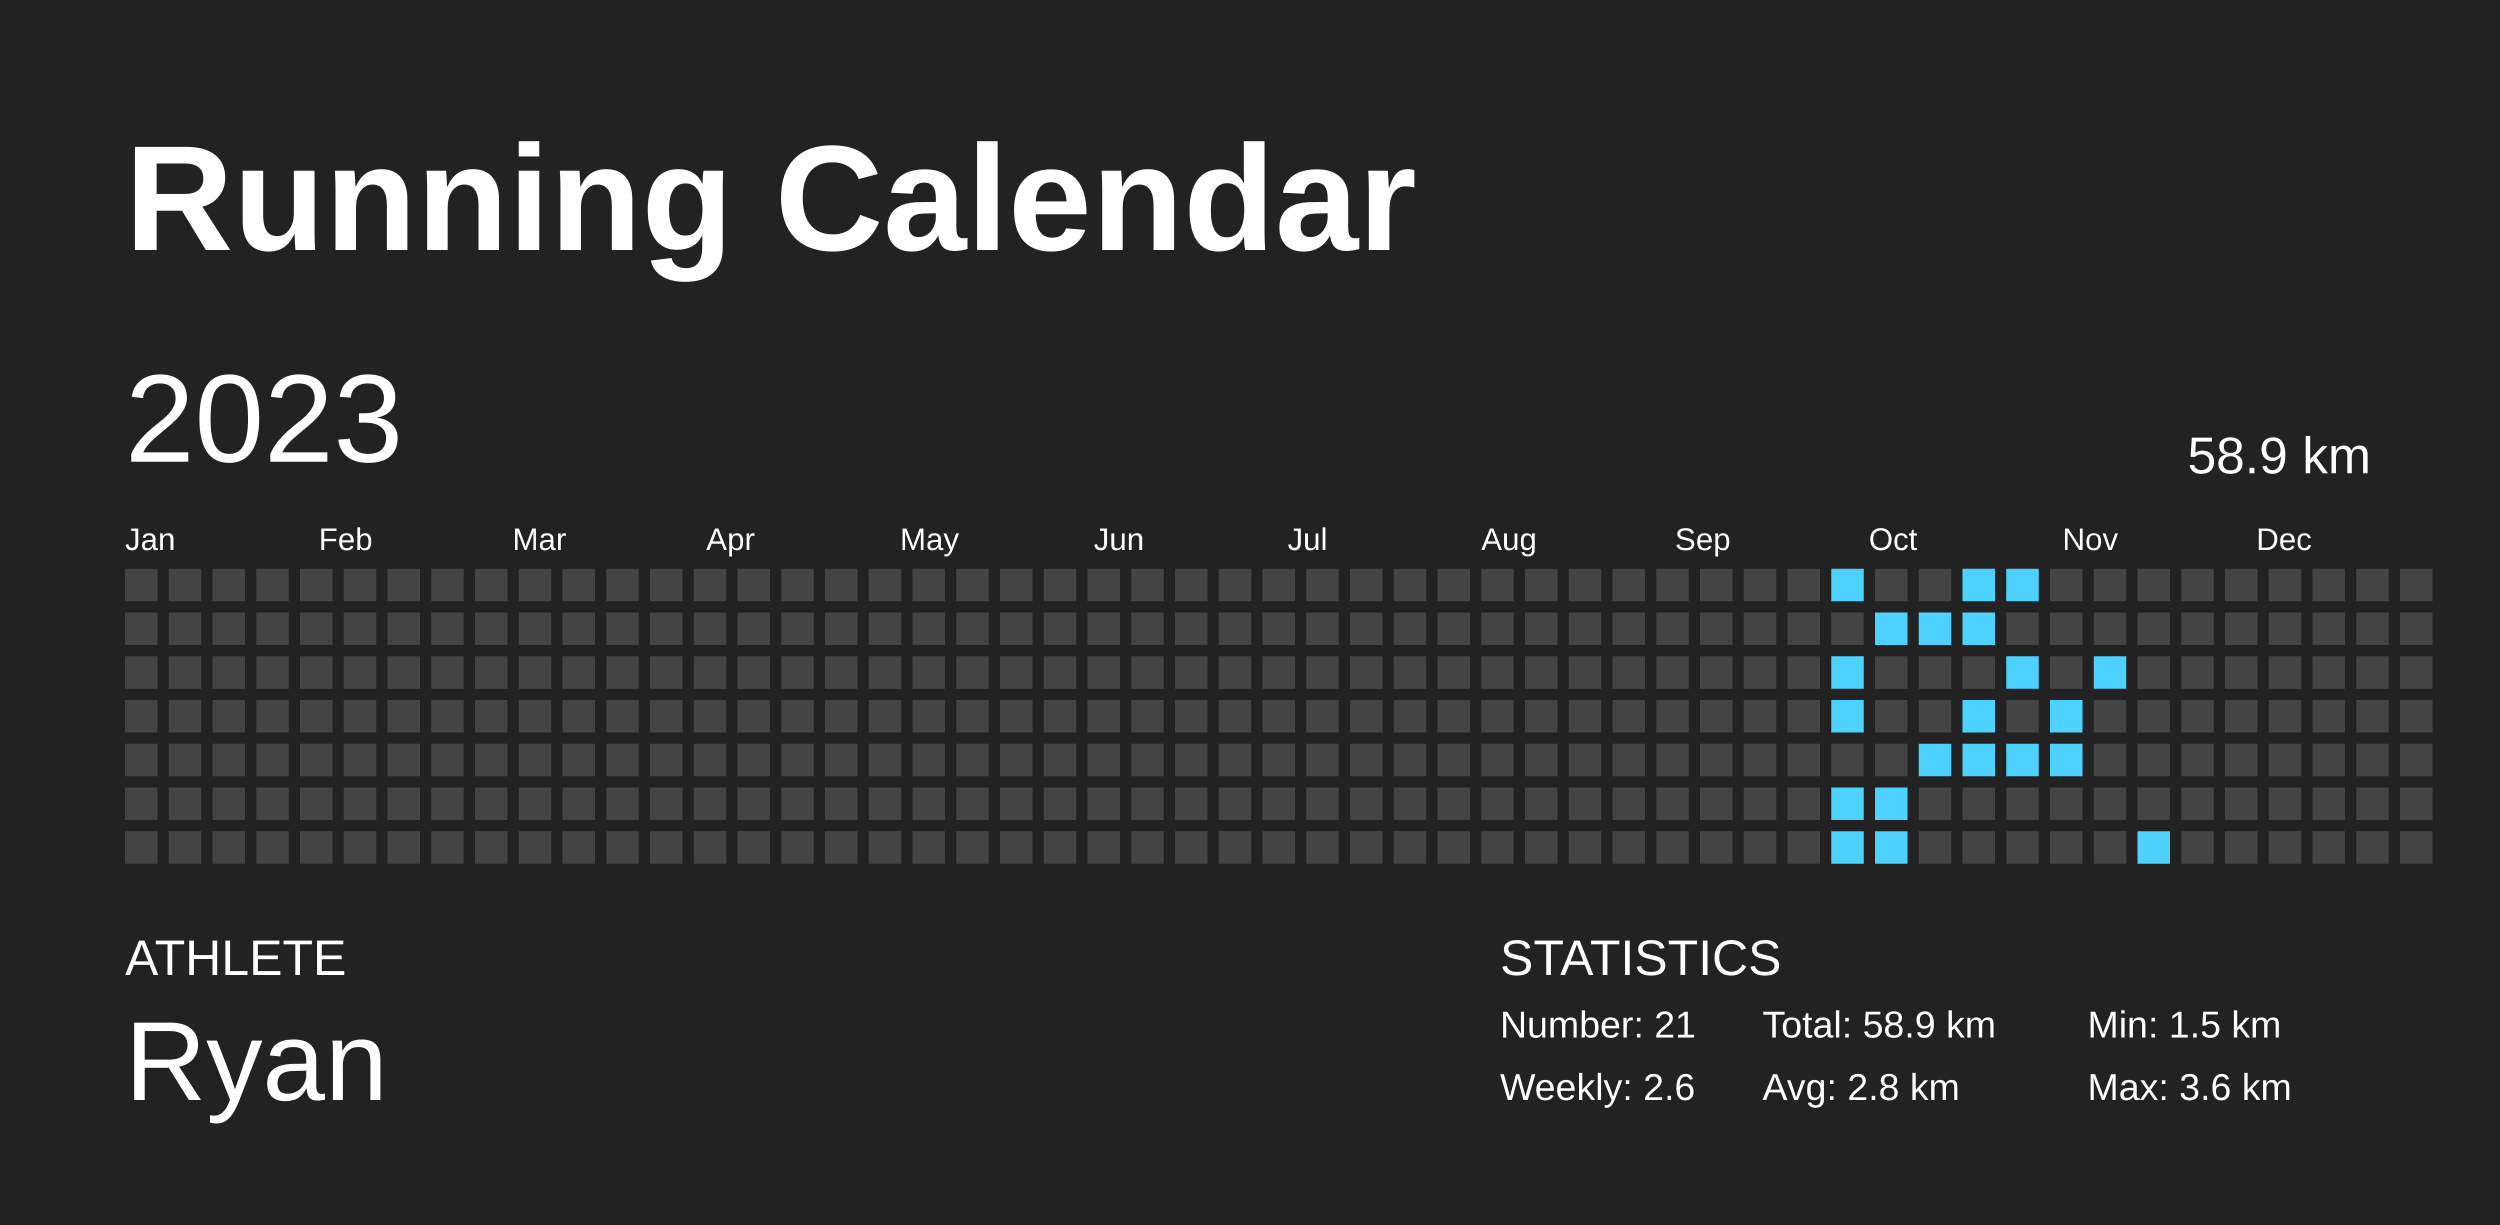
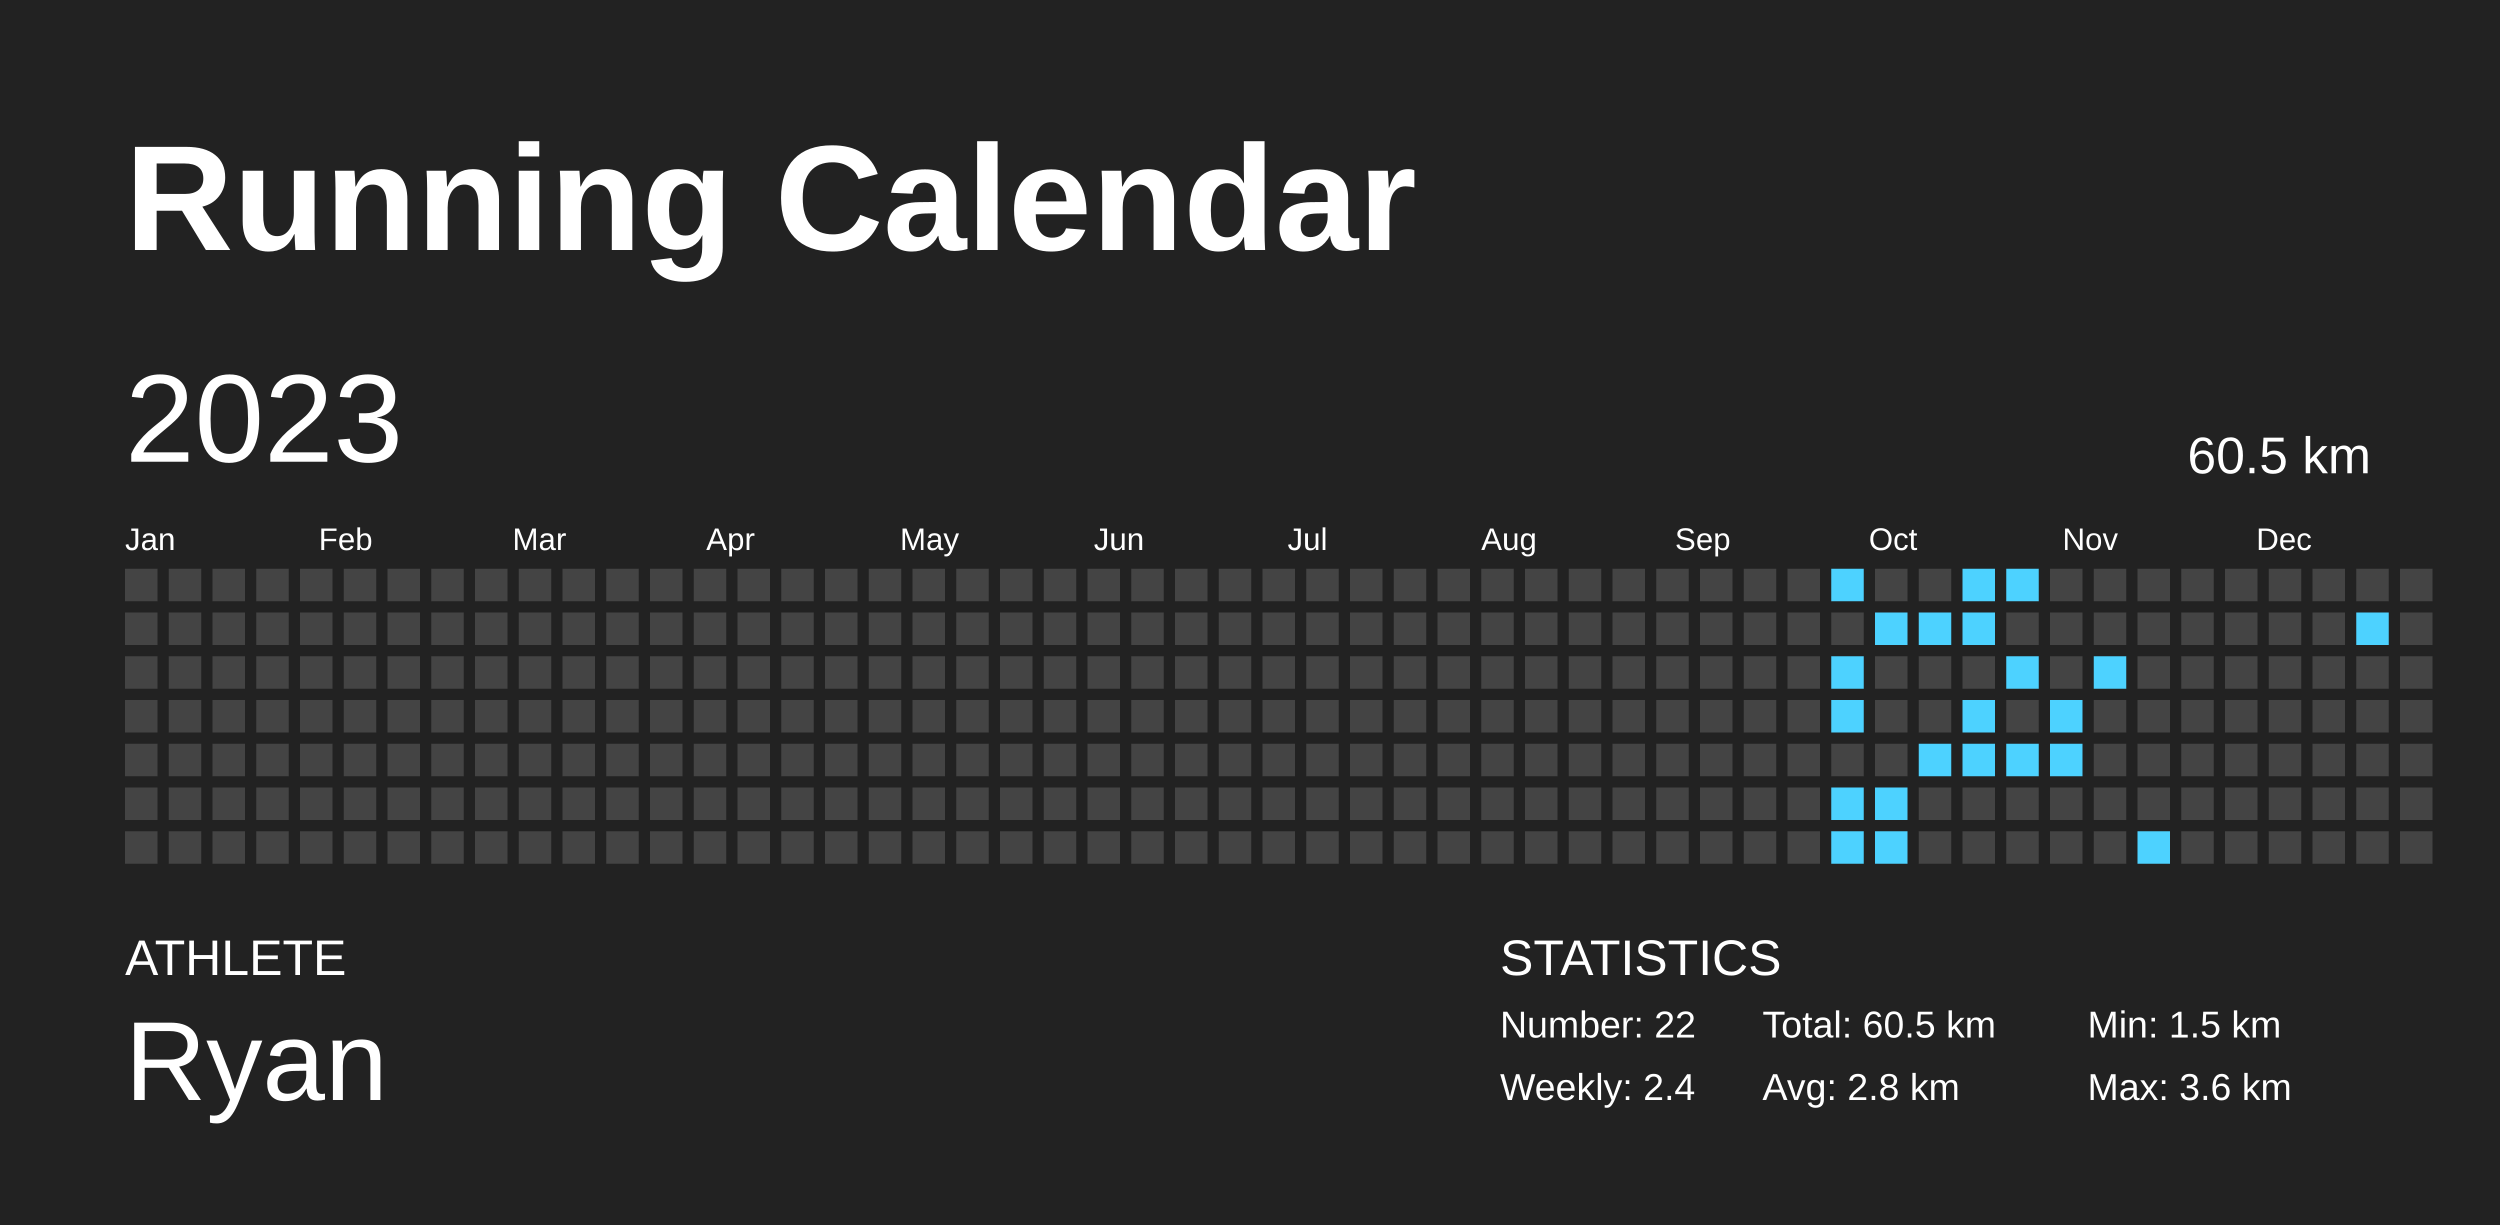
<svg xmlns="http://www.w3.org/2000/svg" baseProfile="full" height="98mm" version="1.1" viewBox="0,0,200,98" width="200mm">
  <defs />
  <rect fill="#222222" height="98" width="200" x="0" y="0" />
  <text fill="#FFFFFF" style="font-size:12px; font-family:Arial; font-weight:bold;" x="10" y="20">Running Calendar</text>
  <text fill="#FFFFFF" style="font-size:4px; font-family:Arial" x="10" y="78">ATHLETE</text>
  <text fill="#FFFFFF" style="font-size:9px; font-family:Arial" x="10" y="88">Ryan</text>
  <text fill="#FFFFFF" style="font-size:4px; font-family:Arial" x="120" y="78">STATISTICS</text>
-   <text fill="#FFFFFF" style="font-size:3px; font-family:Arial" x="120" y="83">Number: 21</text>
-   <text fill="#FFFFFF" style="font-size:3px; font-family:Arial" x="120" y="88">Weekly: 2.6</text>
-   <text fill="#FFFFFF" style="font-size:3px; font-family:Arial" x="141" y="83">Total: 58.9 km</text>
+   <text fill="#FFFFFF" style="font-size:3px; font-family:Arial" x="120" y="83">Number: 22</text>
+   <text fill="#FFFFFF" style="font-size:3px; font-family:Arial" x="120" y="88">Weekly: 2.4</text>
+   <text fill="#FFFFFF" style="font-size:3px; font-family:Arial" x="141" y="83">Total: 60.5 km</text>
  <text fill="#FFFFFF" style="font-size:3px; font-family:Arial" x="141" y="88">Avg: 2.8 km</text>
  <text fill="#FFFFFF" style="font-size:3px; font-family:Arial" x="167" y="83">Min: 1.5 km</text>
  <text fill="#FFFFFF" style="font-size:3px; font-family:Arial" x="167" y="88">Max: 3.6 km</text>
  <text dominant-baseline="hanging" fill="#FFFFFF" style="font-size:10.0px; font-family:Arial;" x="10" y="30">2023</text>
-   <text dominant-baseline="hanging" fill="#FFFFFF" style="font-size:4.125px; font-family:Arial;" x="175" y="35">58.9 km</text>
+   <text dominant-baseline="hanging" fill="#FFFFFF" style="font-size:4.125px; font-family:Arial;" x="175" y="35">60.5 km</text>
  <text fill="#FFFFFF" style="font-size:2.5px; font-family:Arial" x="10.0" y="44">Jan</text>
  <text fill="#FFFFFF" style="font-size:2.5px; font-family:Arial" x="25.5" y="44">Feb</text>
  <text fill="#FFFFFF" style="font-size:2.5px; font-family:Arial" x="41.0" y="44">Mar</text>
  <text fill="#FFFFFF" style="font-size:2.5px; font-family:Arial" x="56.5" y="44">Apr</text>
  <text fill="#FFFFFF" style="font-size:2.5px; font-family:Arial" x="72.0" y="44">May</text>
  <text fill="#FFFFFF" style="font-size:2.5px; font-family:Arial" x="87.5" y="44">Jun</text>
  <text fill="#FFFFFF" style="font-size:2.5px; font-family:Arial" x="103.0" y="44">Jul</text>
  <text fill="#FFFFFF" style="font-size:2.5px; font-family:Arial" x="118.5" y="44">Aug</text>
  <text fill="#FFFFFF" style="font-size:2.5px; font-family:Arial" x="134.0" y="44">Sep</text>
  <text fill="#FFFFFF" style="font-size:2.5px; font-family:Arial" x="149.5" y="44">Oct</text>
  <text fill="#FFFFFF" style="font-size:2.5px; font-family:Arial" x="165.0" y="44">Nov</text>
  <text fill="#FFFFFF" style="font-size:2.5px; font-family:Arial" x="180.5" y="44">Dec</text>
  <rect fill="#444444" height="2.6" width="2.6" x="10.0" y="45.5" />
  <rect fill="#444444" height="2.6" width="2.6" x="10.0" y="49.0" />
  <rect fill="#444444" height="2.6" width="2.6" x="10.0" y="52.5" />
  <rect fill="#444444" height="2.6" width="2.6" x="10.0" y="56.0" />
  <rect fill="#444444" height="2.6" width="2.6" x="10.0" y="59.5" />
  <rect fill="#444444" height="2.6" width="2.6" x="10.0" y="63.0" />
  <rect fill="#444444" height="2.6" width="2.6" x="10.0" y="66.5" />
  <rect fill="#444444" height="2.6" width="2.6" x="13.5" y="45.5" />
  <rect fill="#444444" height="2.6" width="2.6" x="13.5" y="49.0" />
  <rect fill="#444444" height="2.6" width="2.6" x="13.5" y="52.5" />
  <rect fill="#444444" height="2.6" width="2.6" x="13.5" y="56.0" />
  <rect fill="#444444" height="2.6" width="2.6" x="13.5" y="59.5" />
  <rect fill="#444444" height="2.6" width="2.6" x="13.5" y="63.0" />
  <rect fill="#444444" height="2.6" width="2.6" x="13.5" y="66.5" />
  <rect fill="#444444" height="2.6" width="2.6" x="17.0" y="45.5" />
  <rect fill="#444444" height="2.6" width="2.6" x="17.0" y="49.0" />
  <rect fill="#444444" height="2.6" width="2.6" x="17.0" y="52.5" />
  <rect fill="#444444" height="2.6" width="2.6" x="17.0" y="56.0" />
  <rect fill="#444444" height="2.6" width="2.6" x="17.0" y="59.5" />
  <rect fill="#444444" height="2.6" width="2.6" x="17.0" y="63.0" />
  <rect fill="#444444" height="2.6" width="2.6" x="17.0" y="66.5" />
  <rect fill="#444444" height="2.6" width="2.6" x="20.5" y="45.5" />
  <rect fill="#444444" height="2.6" width="2.6" x="20.5" y="49.0" />
  <rect fill="#444444" height="2.6" width="2.6" x="20.5" y="52.5" />
  <rect fill="#444444" height="2.6" width="2.6" x="20.5" y="56.0" />
  <rect fill="#444444" height="2.6" width="2.6" x="20.5" y="59.5" />
  <rect fill="#444444" height="2.6" width="2.6" x="20.5" y="63.0" />
  <rect fill="#444444" height="2.6" width="2.6" x="20.5" y="66.5" />
  <rect fill="#444444" height="2.6" width="2.6" x="24.0" y="45.5" />
  <rect fill="#444444" height="2.6" width="2.6" x="24.0" y="49.0" />
  <rect fill="#444444" height="2.6" width="2.6" x="24.0" y="52.5" />
  <rect fill="#444444" height="2.6" width="2.6" x="24.0" y="56.0" />
  <rect fill="#444444" height="2.6" width="2.6" x="24.0" y="59.5" />
  <rect fill="#444444" height="2.6" width="2.6" x="24.0" y="63.0" />
  <rect fill="#444444" height="2.6" width="2.6" x="24.0" y="66.5" />
  <rect fill="#444444" height="2.6" width="2.6" x="27.5" y="45.5" />
  <rect fill="#444444" height="2.6" width="2.6" x="27.5" y="49.0" />
  <rect fill="#444444" height="2.6" width="2.6" x="27.5" y="52.5" />
  <rect fill="#444444" height="2.6" width="2.6" x="27.5" y="56.0" />
  <rect fill="#444444" height="2.6" width="2.6" x="27.5" y="59.5" />
  <rect fill="#444444" height="2.6" width="2.6" x="27.5" y="63.0" />
  <rect fill="#444444" height="2.6" width="2.6" x="27.5" y="66.5" />
  <rect fill="#444444" height="2.6" width="2.6" x="31.0" y="45.5" />
  <rect fill="#444444" height="2.6" width="2.6" x="31.0" y="49.0" />
  <rect fill="#444444" height="2.6" width="2.6" x="31.0" y="52.5" />
  <rect fill="#444444" height="2.6" width="2.6" x="31.0" y="56.0" />
  <rect fill="#444444" height="2.6" width="2.6" x="31.0" y="59.5" />
  <rect fill="#444444" height="2.6" width="2.6" x="31.0" y="63.0" />
  <rect fill="#444444" height="2.6" width="2.6" x="31.0" y="66.5" />
  <rect fill="#444444" height="2.6" width="2.6" x="34.5" y="45.5" />
  <rect fill="#444444" height="2.6" width="2.6" x="34.5" y="49.0" />
  <rect fill="#444444" height="2.6" width="2.6" x="34.5" y="52.5" />
  <rect fill="#444444" height="2.6" width="2.6" x="34.5" y="56.0" />
  <rect fill="#444444" height="2.6" width="2.6" x="34.5" y="59.5" />
  <rect fill="#444444" height="2.6" width="2.6" x="34.5" y="63.0" />
  <rect fill="#444444" height="2.6" width="2.6" x="34.5" y="66.5" />
  <rect fill="#444444" height="2.6" width="2.6" x="38.0" y="45.5" />
  <rect fill="#444444" height="2.6" width="2.6" x="38.0" y="49.0" />
  <rect fill="#444444" height="2.6" width="2.6" x="38.0" y="52.5" />
  <rect fill="#444444" height="2.6" width="2.6" x="38.0" y="56.0" />
  <rect fill="#444444" height="2.6" width="2.6" x="38.0" y="59.5" />
  <rect fill="#444444" height="2.6" width="2.6" x="38.0" y="63.0" />
  <rect fill="#444444" height="2.6" width="2.6" x="38.0" y="66.5" />
  <rect fill="#444444" height="2.6" width="2.6" x="41.5" y="45.5" />
  <rect fill="#444444" height="2.6" width="2.6" x="41.5" y="49.0" />
  <rect fill="#444444" height="2.6" width="2.6" x="41.5" y="52.5" />
  <rect fill="#444444" height="2.6" width="2.6" x="41.5" y="56.0" />
  <rect fill="#444444" height="2.6" width="2.6" x="41.5" y="59.5" />
  <rect fill="#444444" height="2.6" width="2.6" x="41.5" y="63.0" />
  <rect fill="#444444" height="2.6" width="2.6" x="41.5" y="66.5" />
  <rect fill="#444444" height="2.6" width="2.6" x="45.0" y="45.5" />
  <rect fill="#444444" height="2.6" width="2.6" x="45.0" y="49.0" />
  <rect fill="#444444" height="2.6" width="2.6" x="45.0" y="52.5" />
  <rect fill="#444444" height="2.6" width="2.6" x="45.0" y="56.0" />
  <rect fill="#444444" height="2.6" width="2.6" x="45.0" y="59.5" />
  <rect fill="#444444" height="2.6" width="2.6" x="45.0" y="63.0" />
  <rect fill="#444444" height="2.6" width="2.6" x="45.0" y="66.5" />
  <rect fill="#444444" height="2.6" width="2.6" x="48.5" y="45.5" />
  <rect fill="#444444" height="2.6" width="2.6" x="48.5" y="49.0" />
  <rect fill="#444444" height="2.6" width="2.6" x="48.5" y="52.5" />
  <rect fill="#444444" height="2.6" width="2.6" x="48.5" y="56.0" />
  <rect fill="#444444" height="2.6" width="2.6" x="48.5" y="59.5" />
  <rect fill="#444444" height="2.6" width="2.6" x="48.5" y="63.0" />
  <rect fill="#444444" height="2.6" width="2.6" x="48.5" y="66.5" />
  <rect fill="#444444" height="2.6" width="2.6" x="52.0" y="45.5" />
  <rect fill="#444444" height="2.6" width="2.6" x="52.0" y="49.0" />
  <rect fill="#444444" height="2.6" width="2.6" x="52.0" y="52.5" />
  <rect fill="#444444" height="2.6" width="2.6" x="52.0" y="56.0" />
  <rect fill="#444444" height="2.6" width="2.6" x="52.0" y="59.5" />
  <rect fill="#444444" height="2.6" width="2.6" x="52.0" y="63.0" />
  <rect fill="#444444" height="2.6" width="2.6" x="52.0" y="66.5" />
  <rect fill="#444444" height="2.6" width="2.6" x="55.5" y="45.5" />
  <rect fill="#444444" height="2.6" width="2.6" x="55.5" y="49.0" />
  <rect fill="#444444" height="2.6" width="2.6" x="55.5" y="52.5" />
  <rect fill="#444444" height="2.6" width="2.6" x="55.5" y="56.0" />
  <rect fill="#444444" height="2.6" width="2.6" x="55.5" y="59.5" />
  <rect fill="#444444" height="2.6" width="2.6" x="55.5" y="63.0" />
  <rect fill="#444444" height="2.6" width="2.6" x="55.5" y="66.5" />
  <rect fill="#444444" height="2.6" width="2.6" x="59.0" y="45.5" />
  <rect fill="#444444" height="2.6" width="2.6" x="59.0" y="49.0" />
  <rect fill="#444444" height="2.6" width="2.6" x="59.0" y="52.5" />
  <rect fill="#444444" height="2.6" width="2.6" x="59.0" y="56.0" />
  <rect fill="#444444" height="2.6" width="2.6" x="59.0" y="59.5" />
  <rect fill="#444444" height="2.6" width="2.6" x="59.0" y="63.0" />
  <rect fill="#444444" height="2.6" width="2.6" x="59.0" y="66.5" />
  <rect fill="#444444" height="2.6" width="2.6" x="62.5" y="45.5" />
  <rect fill="#444444" height="2.6" width="2.6" x="62.5" y="49.0" />
  <rect fill="#444444" height="2.6" width="2.6" x="62.5" y="52.5" />
  <rect fill="#444444" height="2.6" width="2.6" x="62.5" y="56.0" />
  <rect fill="#444444" height="2.6" width="2.6" x="62.5" y="59.5" />
  <rect fill="#444444" height="2.6" width="2.6" x="62.5" y="63.0" />
  <rect fill="#444444" height="2.6" width="2.6" x="62.5" y="66.5" />
  <rect fill="#444444" height="2.6" width="2.6" x="66.0" y="45.5" />
  <rect fill="#444444" height="2.6" width="2.6" x="66.0" y="49.0" />
  <rect fill="#444444" height="2.6" width="2.6" x="66.0" y="52.5" />
  <rect fill="#444444" height="2.6" width="2.6" x="66.0" y="56.0" />
  <rect fill="#444444" height="2.6" width="2.6" x="66.0" y="59.5" />
  <rect fill="#444444" height="2.6" width="2.6" x="66.0" y="63.0" />
  <rect fill="#444444" height="2.6" width="2.6" x="66.0" y="66.5" />
  <rect fill="#444444" height="2.6" width="2.6" x="69.5" y="45.5" />
  <rect fill="#444444" height="2.6" width="2.6" x="69.5" y="49.0" />
  <rect fill="#444444" height="2.6" width="2.6" x="69.5" y="52.5" />
  <rect fill="#444444" height="2.6" width="2.6" x="69.5" y="56.0" />
  <rect fill="#444444" height="2.6" width="2.6" x="69.5" y="59.5" />
  <rect fill="#444444" height="2.6" width="2.6" x="69.5" y="63.0" />
  <rect fill="#444444" height="2.6" width="2.6" x="69.5" y="66.5" />
  <rect fill="#444444" height="2.6" width="2.6" x="73.0" y="45.5" />
  <rect fill="#444444" height="2.6" width="2.6" x="73.0" y="49.0" />
  <rect fill="#444444" height="2.6" width="2.6" x="73.0" y="52.5" />
  <rect fill="#444444" height="2.6" width="2.6" x="73.0" y="56.0" />
  <rect fill="#444444" height="2.6" width="2.6" x="73.0" y="59.5" />
  <rect fill="#444444" height="2.6" width="2.6" x="73.0" y="63.0" />
  <rect fill="#444444" height="2.6" width="2.6" x="73.0" y="66.5" />
  <rect fill="#444444" height="2.6" width="2.6" x="76.5" y="45.5" />
  <rect fill="#444444" height="2.6" width="2.6" x="76.5" y="49.0" />
  <rect fill="#444444" height="2.6" width="2.6" x="76.5" y="52.5" />
  <rect fill="#444444" height="2.6" width="2.6" x="76.5" y="56.0" />
  <rect fill="#444444" height="2.6" width="2.6" x="76.5" y="59.5" />
  <rect fill="#444444" height="2.6" width="2.6" x="76.5" y="63.0" />
  <rect fill="#444444" height="2.6" width="2.6" x="76.5" y="66.5" />
  <rect fill="#444444" height="2.6" width="2.6" x="80.0" y="45.5" />
  <rect fill="#444444" height="2.6" width="2.6" x="80.0" y="49.0" />
  <rect fill="#444444" height="2.6" width="2.6" x="80.0" y="52.5" />
  <rect fill="#444444" height="2.6" width="2.6" x="80.0" y="56.0" />
  <rect fill="#444444" height="2.6" width="2.6" x="80.0" y="59.5" />
  <rect fill="#444444" height="2.6" width="2.6" x="80.0" y="63.0" />
  <rect fill="#444444" height="2.6" width="2.6" x="80.0" y="66.5" />
  <rect fill="#444444" height="2.6" width="2.6" x="83.5" y="45.5" />
  <rect fill="#444444" height="2.6" width="2.6" x="83.5" y="49.0" />
  <rect fill="#444444" height="2.6" width="2.6" x="83.5" y="52.5" />
  <rect fill="#444444" height="2.6" width="2.6" x="83.5" y="56.0" />
  <rect fill="#444444" height="2.6" width="2.6" x="83.5" y="59.5" />
  <rect fill="#444444" height="2.6" width="2.6" x="83.5" y="63.0" />
  <rect fill="#444444" height="2.6" width="2.6" x="83.5" y="66.5" />
  <rect fill="#444444" height="2.6" width="2.6" x="87.0" y="45.5" />
  <rect fill="#444444" height="2.6" width="2.6" x="87.0" y="49.0" />
  <rect fill="#444444" height="2.6" width="2.6" x="87.0" y="52.5" />
  <rect fill="#444444" height="2.6" width="2.6" x="87.0" y="56.0" />
  <rect fill="#444444" height="2.6" width="2.6" x="87.0" y="59.5" />
  <rect fill="#444444" height="2.6" width="2.6" x="87.0" y="63.0" />
  <rect fill="#444444" height="2.6" width="2.6" x="87.0" y="66.5" />
  <rect fill="#444444" height="2.6" width="2.6" x="90.5" y="45.5" />
  <rect fill="#444444" height="2.6" width="2.6" x="90.5" y="49.0" />
  <rect fill="#444444" height="2.6" width="2.6" x="90.5" y="52.5" />
  <rect fill="#444444" height="2.6" width="2.6" x="90.5" y="56.0" />
  <rect fill="#444444" height="2.6" width="2.6" x="90.5" y="59.5" />
  <rect fill="#444444" height="2.6" width="2.6" x="90.5" y="63.0" />
  <rect fill="#444444" height="2.6" width="2.6" x="90.5" y="66.5" />
  <rect fill="#444444" height="2.6" width="2.6" x="94.0" y="45.5" />
  <rect fill="#444444" height="2.6" width="2.6" x="94.0" y="49.0" />
  <rect fill="#444444" height="2.6" width="2.6" x="94.0" y="52.5" />
  <rect fill="#444444" height="2.6" width="2.6" x="94.0" y="56.0" />
  <rect fill="#444444" height="2.6" width="2.6" x="94.0" y="59.5" />
  <rect fill="#444444" height="2.6" width="2.6" x="94.0" y="63.0" />
  <rect fill="#444444" height="2.6" width="2.6" x="94.0" y="66.5" />
  <rect fill="#444444" height="2.6" width="2.6" x="97.5" y="45.5" />
  <rect fill="#444444" height="2.6" width="2.6" x="97.5" y="49.0" />
  <rect fill="#444444" height="2.6" width="2.6" x="97.5" y="52.5" />
  <rect fill="#444444" height="2.6" width="2.6" x="97.5" y="56.0" />
  <rect fill="#444444" height="2.6" width="2.6" x="97.5" y="59.5" />
  <rect fill="#444444" height="2.6" width="2.6" x="97.5" y="63.0" />
  <rect fill="#444444" height="2.6" width="2.6" x="97.5" y="66.5" />
  <rect fill="#444444" height="2.6" width="2.6" x="101.0" y="45.5" />
  <rect fill="#444444" height="2.6" width="2.6" x="101.0" y="49.0" />
  <rect fill="#444444" height="2.6" width="2.6" x="101.0" y="52.5" />
  <rect fill="#444444" height="2.6" width="2.6" x="101.0" y="56.0" />
  <rect fill="#444444" height="2.6" width="2.6" x="101.0" y="59.5" />
  <rect fill="#444444" height="2.6" width="2.6" x="101.0" y="63.0" />
  <rect fill="#444444" height="2.6" width="2.6" x="101.0" y="66.5" />
  <rect fill="#444444" height="2.6" width="2.6" x="104.5" y="45.5" />
  <rect fill="#444444" height="2.6" width="2.6" x="104.5" y="49.0" />
  <rect fill="#444444" height="2.6" width="2.6" x="104.5" y="52.5" />
  <rect fill="#444444" height="2.6" width="2.6" x="104.5" y="56.0" />
  <rect fill="#444444" height="2.6" width="2.6" x="104.5" y="59.5" />
  <rect fill="#444444" height="2.6" width="2.6" x="104.5" y="63.0" />
  <rect fill="#444444" height="2.6" width="2.6" x="104.5" y="66.5" />
  <rect fill="#444444" height="2.6" width="2.6" x="108.0" y="45.5" />
  <rect fill="#444444" height="2.6" width="2.6" x="108.0" y="49.0" />
  <rect fill="#444444" height="2.6" width="2.6" x="108.0" y="52.5" />
  <rect fill="#444444" height="2.6" width="2.6" x="108.0" y="56.0" />
  <rect fill="#444444" height="2.6" width="2.6" x="108.0" y="59.5" />
  <rect fill="#444444" height="2.6" width="2.6" x="108.0" y="63.0" />
  <rect fill="#444444" height="2.6" width="2.6" x="108.0" y="66.5" />
  <rect fill="#444444" height="2.6" width="2.6" x="111.5" y="45.5" />
  <rect fill="#444444" height="2.6" width="2.6" x="111.5" y="49.0" />
  <rect fill="#444444" height="2.6" width="2.6" x="111.5" y="52.5" />
  <rect fill="#444444" height="2.6" width="2.6" x="111.5" y="56.0" />
  <rect fill="#444444" height="2.6" width="2.6" x="111.5" y="59.5" />
  <rect fill="#444444" height="2.6" width="2.6" x="111.5" y="63.0" />
  <rect fill="#444444" height="2.6" width="2.6" x="111.5" y="66.5" />
  <rect fill="#444444" height="2.6" width="2.6" x="115.0" y="45.5" />
  <rect fill="#444444" height="2.6" width="2.6" x="115.0" y="49.0" />
  <rect fill="#444444" height="2.6" width="2.6" x="115.0" y="52.5" />
  <rect fill="#444444" height="2.6" width="2.6" x="115.0" y="56.0" />
  <rect fill="#444444" height="2.6" width="2.6" x="115.0" y="59.5" />
  <rect fill="#444444" height="2.6" width="2.6" x="115.0" y="63.0" />
  <rect fill="#444444" height="2.6" width="2.6" x="115.0" y="66.5" />
  <rect fill="#444444" height="2.6" width="2.6" x="118.5" y="45.5" />
  <rect fill="#444444" height="2.6" width="2.6" x="118.5" y="49.0" />
  <rect fill="#444444" height="2.6" width="2.6" x="118.5" y="52.5" />
  <rect fill="#444444" height="2.6" width="2.6" x="118.5" y="56.0" />
  <rect fill="#444444" height="2.6" width="2.6" x="118.5" y="59.5" />
  <rect fill="#444444" height="2.6" width="2.6" x="118.5" y="63.0" />
  <rect fill="#444444" height="2.6" width="2.6" x="118.5" y="66.5" />
  <rect fill="#444444" height="2.6" width="2.6" x="122.0" y="45.5" />
  <rect fill="#444444" height="2.6" width="2.6" x="122.0" y="49.0" />
  <rect fill="#444444" height="2.6" width="2.6" x="122.0" y="52.5" />
  <rect fill="#444444" height="2.6" width="2.6" x="122.0" y="56.0" />
  <rect fill="#444444" height="2.6" width="2.6" x="122.0" y="59.5" />
  <rect fill="#444444" height="2.6" width="2.6" x="122.0" y="63.0" />
  <rect fill="#444444" height="2.6" width="2.6" x="122.0" y="66.5" />
  <rect fill="#444444" height="2.6" width="2.6" x="125.5" y="45.5" />
  <rect fill="#444444" height="2.6" width="2.6" x="125.5" y="49.0" />
  <rect fill="#444444" height="2.6" width="2.6" x="125.5" y="52.5" />
  <rect fill="#444444" height="2.6" width="2.6" x="125.5" y="56.0" />
  <rect fill="#444444" height="2.6" width="2.6" x="125.5" y="59.5" />
  <rect fill="#444444" height="2.6" width="2.6" x="125.5" y="63.0" />
  <rect fill="#444444" height="2.6" width="2.6" x="125.5" y="66.5" />
  <rect fill="#444444" height="2.6" width="2.6" x="129.0" y="45.5" />
  <rect fill="#444444" height="2.6" width="2.6" x="129.0" y="49.0" />
  <rect fill="#444444" height="2.6" width="2.6" x="129.0" y="52.5" />
  <rect fill="#444444" height="2.6" width="2.6" x="129.0" y="56.0" />
  <rect fill="#444444" height="2.6" width="2.6" x="129.0" y="59.5" />
  <rect fill="#444444" height="2.6" width="2.6" x="129.0" y="63.0" />
  <rect fill="#444444" height="2.6" width="2.6" x="129.0" y="66.5" />
  <rect fill="#444444" height="2.6" width="2.6" x="132.5" y="45.5" />
  <rect fill="#444444" height="2.6" width="2.6" x="132.5" y="49.0" />
  <rect fill="#444444" height="2.6" width="2.6" x="132.5" y="52.5" />
  <rect fill="#444444" height="2.6" width="2.6" x="132.5" y="56.0" />
  <rect fill="#444444" height="2.6" width="2.6" x="132.5" y="59.5" />
  <rect fill="#444444" height="2.6" width="2.6" x="132.5" y="63.0" />
  <rect fill="#444444" height="2.6" width="2.6" x="132.5" y="66.5" />
  <rect fill="#444444" height="2.6" width="2.6" x="136.0" y="45.5" />
  <rect fill="#444444" height="2.6" width="2.6" x="136.0" y="49.0" />
  <rect fill="#444444" height="2.6" width="2.6" x="136.0" y="52.5" />
  <rect fill="#444444" height="2.6" width="2.6" x="136.0" y="56.0" />
  <rect fill="#444444" height="2.6" width="2.6" x="136.0" y="59.5" />
  <rect fill="#444444" height="2.6" width="2.6" x="136.0" y="63.0" />
  <rect fill="#444444" height="2.6" width="2.6" x="136.0" y="66.5" />
  <rect fill="#444444" height="2.6" width="2.6" x="139.5" y="45.5" />
  <rect fill="#444444" height="2.6" width="2.6" x="139.5" y="49.0" />
  <rect fill="#444444" height="2.6" width="2.6" x="139.5" y="52.5" />
  <rect fill="#444444" height="2.6" width="2.6" x="139.5" y="56.0" />
  <rect fill="#444444" height="2.6" width="2.6" x="139.5" y="59.5" />
  <rect fill="#444444" height="2.6" width="2.6" x="139.5" y="63.0" />
  <rect fill="#444444" height="2.6" width="2.6" x="139.5" y="66.5" />
  <rect fill="#444444" height="2.6" width="2.6" x="143.0" y="45.5" />
  <rect fill="#444444" height="2.6" width="2.6" x="143.0" y="49.0" />
  <rect fill="#444444" height="2.6" width="2.6" x="143.0" y="52.5" />
  <rect fill="#444444" height="2.6" width="2.6" x="143.0" y="56.0" />
  <rect fill="#444444" height="2.6" width="2.6" x="143.0" y="59.5" />
  <rect fill="#444444" height="2.6" width="2.6" x="143.0" y="63.0" />
  <rect fill="#444444" height="2.6" width="2.6" x="143.0" y="66.5" />
  <rect fill="#4dd2ff" height="2.6" width="2.6" x="146.5" y="45.5" />
  <rect fill="#444444" height="2.6" width="2.6" x="146.5" y="49.0" />
  <rect fill="#4dd2ff" height="2.6" width="2.6" x="146.5" y="52.5" />
  <rect fill="#4dd2ff" height="2.6" width="2.6" x="146.5" y="56.0" />
  <rect fill="#444444" height="2.6" width="2.6" x="146.5" y="59.5" />
  <rect fill="#4dd2ff" height="2.6" width="2.6" x="146.5" y="63.0" />
  <rect fill="#4dd2ff" height="2.6" width="2.6" x="146.5" y="66.5" />
  <rect fill="#444444" height="2.6" width="2.6" x="150.0" y="45.5" />
  <rect fill="#4dd2ff" height="2.6" width="2.6" x="150.0" y="49.0" />
  <rect fill="#444444" height="2.6" width="2.6" x="150.0" y="52.5" />
  <rect fill="#444444" height="2.6" width="2.6" x="150.0" y="56.0" />
  <rect fill="#444444" height="2.6" width="2.6" x="150.0" y="59.5" />
  <rect fill="#4dd2ff" height="2.6" width="2.6" x="150.0" y="63.0" />
  <rect fill="#4dd2ff" height="2.6" width="2.6" x="150.0" y="66.5" />
  <rect fill="#444444" height="2.6" width="2.6" x="153.5" y="45.5" />
  <rect fill="#4dd2ff" height="2.6" width="2.6" x="153.5" y="49.0" />
  <rect fill="#444444" height="2.6" width="2.6" x="153.5" y="52.5" />
  <rect fill="#444444" height="2.6" width="2.6" x="153.5" y="56.0" />
  <rect fill="#4dd2ff" height="2.6" width="2.6" x="153.5" y="59.5" />
  <rect fill="#444444" height="2.6" width="2.6" x="153.5" y="63.0" />
  <rect fill="#444444" height="2.6" width="2.6" x="153.5" y="66.5" />
  <rect fill="#4dd2ff" height="2.6" width="2.6" x="157.0" y="45.5" />
  <rect fill="#4dd2ff" height="2.6" width="2.6" x="157.0" y="49.0" />
  <rect fill="#444444" height="2.6" width="2.6" x="157.0" y="52.5" />
  <rect fill="#4dd2ff" height="2.6" width="2.6" x="157.0" y="56.0" />
  <rect fill="#4dd2ff" height="2.6" width="2.6" x="157.0" y="59.5" />
  <rect fill="#444444" height="2.6" width="2.6" x="157.0" y="63.0" />
  <rect fill="#444444" height="2.6" width="2.6" x="157.0" y="66.5" />
  <rect fill="#4dd2ff" height="2.6" width="2.6" x="160.5" y="45.5" />
  <rect fill="#444444" height="2.6" width="2.6" x="160.5" y="49.0" />
  <rect fill="#4dd2ff" height="2.6" width="2.6" x="160.5" y="52.5" />
  <rect fill="#444444" height="2.6" width="2.6" x="160.5" y="56.0" />
  <rect fill="#4dd2ff" height="2.6" width="2.6" x="160.5" y="59.5" />
  <rect fill="#444444" height="2.6" width="2.6" x="160.5" y="63.0" />
  <rect fill="#444444" height="2.6" width="2.6" x="160.5" y="66.5" />
  <rect fill="#444444" height="2.6" width="2.6" x="164.0" y="45.5" />
  <rect fill="#444444" height="2.6" width="2.6" x="164.0" y="49.0" />
  <rect fill="#444444" height="2.6" width="2.6" x="164.0" y="52.5" />
  <rect fill="#4dd2ff" height="2.6" width="2.6" x="164.0" y="56.0" />
  <rect fill="#4dd2ff" height="2.6" width="2.6" x="164.0" y="59.5" />
  <rect fill="#444444" height="2.6" width="2.6" x="164.0" y="63.0" />
  <rect fill="#444444" height="2.6" width="2.6" x="164.0" y="66.5" />
  <rect fill="#444444" height="2.6" width="2.6" x="167.5" y="45.5" />
  <rect fill="#444444" height="2.6" width="2.6" x="167.5" y="49.0" />
  <rect fill="#4dd2ff" height="2.6" width="2.6" x="167.5" y="52.5" />
  <rect fill="#444444" height="2.6" width="2.6" x="167.5" y="56.0" />
  <rect fill="#444444" height="2.6" width="2.6" x="167.5" y="59.5" />
  <rect fill="#444444" height="2.6" width="2.6" x="167.5" y="63.0" />
  <rect fill="#444444" height="2.6" width="2.6" x="167.5" y="66.5" />
  <rect fill="#444444" height="2.6" width="2.6" x="171.0" y="45.5" />
  <rect fill="#444444" height="2.6" width="2.6" x="171.0" y="49.0" />
  <rect fill="#444444" height="2.6" width="2.6" x="171.0" y="52.5" />
  <rect fill="#444444" height="2.6" width="2.6" x="171.0" y="56.0" />
  <rect fill="#444444" height="2.6" width="2.6" x="171.0" y="59.5" />
  <rect fill="#444444" height="2.6" width="2.6" x="171.0" y="63.0" />
  <rect fill="#4dd2ff" height="2.6" width="2.6" x="171.0" y="66.5" />
  <rect fill="#444444" height="2.6" width="2.6" x="174.5" y="45.5" />
  <rect fill="#444444" height="2.6" width="2.6" x="174.5" y="49.0" />
  <rect fill="#444444" height="2.6" width="2.6" x="174.5" y="52.5" />
  <rect fill="#444444" height="2.6" width="2.6" x="174.5" y="56.0" />
  <rect fill="#444444" height="2.6" width="2.6" x="174.5" y="59.5" />
  <rect fill="#444444" height="2.6" width="2.6" x="174.5" y="63.0" />
  <rect fill="#444444" height="2.6" width="2.6" x="174.5" y="66.5" />
  <rect fill="#444444" height="2.6" width="2.6" x="178.0" y="45.5" />
  <rect fill="#444444" height="2.6" width="2.6" x="178.0" y="49.0" />
  <rect fill="#444444" height="2.6" width="2.6" x="178.0" y="52.5" />
  <rect fill="#444444" height="2.6" width="2.6" x="178.0" y="56.0" />
  <rect fill="#444444" height="2.6" width="2.6" x="178.0" y="59.5" />
  <rect fill="#444444" height="2.6" width="2.6" x="178.0" y="63.0" />
  <rect fill="#444444" height="2.6" width="2.6" x="178.0" y="66.5" />
  <rect fill="#444444" height="2.6" width="2.6" x="181.5" y="45.5" />
  <rect fill="#444444" height="2.6" width="2.6" x="181.5" y="49.0" />
  <rect fill="#444444" height="2.6" width="2.6" x="181.5" y="52.5" />
  <rect fill="#444444" height="2.6" width="2.6" x="181.5" y="56.0" />
  <rect fill="#444444" height="2.6" width="2.6" x="181.5" y="59.5" />
  <rect fill="#444444" height="2.6" width="2.6" x="181.5" y="63.0" />
  <rect fill="#444444" height="2.6" width="2.6" x="181.5" y="66.5" />
  <rect fill="#444444" height="2.6" width="2.6" x="185.0" y="45.5" />
  <rect fill="#444444" height="2.6" width="2.6" x="185.0" y="49.0" />
  <rect fill="#444444" height="2.6" width="2.6" x="185.0" y="52.5" />
  <rect fill="#444444" height="2.6" width="2.6" x="185.0" y="56.0" />
  <rect fill="#444444" height="2.6" width="2.6" x="185.0" y="59.5" />
  <rect fill="#444444" height="2.6" width="2.6" x="185.0" y="63.0" />
  <rect fill="#444444" height="2.6" width="2.6" x="185.0" y="66.5" />
  <rect fill="#444444" height="2.6" width="2.6" x="188.5" y="45.5" />
-   <rect fill="#444444" height="2.6" width="2.6" x="188.5" y="49.0" />
+   <rect fill="#4dd2ff" height="2.6" width="2.6" x="188.5" y="49.0" />
  <rect fill="#444444" height="2.6" width="2.6" x="188.5" y="52.5" />
  <rect fill="#444444" height="2.6" width="2.6" x="188.5" y="56.0" />
  <rect fill="#444444" height="2.6" width="2.6" x="188.5" y="59.5" />
  <rect fill="#444444" height="2.6" width="2.6" x="188.5" y="63.0" />
  <rect fill="#444444" height="2.6" width="2.6" x="188.5" y="66.5" />
  <rect fill="#444444" height="2.6" width="2.6" x="192.0" y="45.5" />
  <rect fill="#444444" height="2.6" width="2.6" x="192.0" y="49.0" />
  <rect fill="#444444" height="2.6" width="2.6" x="192.0" y="52.5" />
  <rect fill="#444444" height="2.6" width="2.6" x="192.0" y="56.0" />
  <rect fill="#444444" height="2.6" width="2.6" x="192.0" y="59.5" />
  <rect fill="#444444" height="2.6" width="2.6" x="192.0" y="63.0" />
  <rect fill="#444444" height="2.6" width="2.6" x="192.0" y="66.5" />
</svg>
